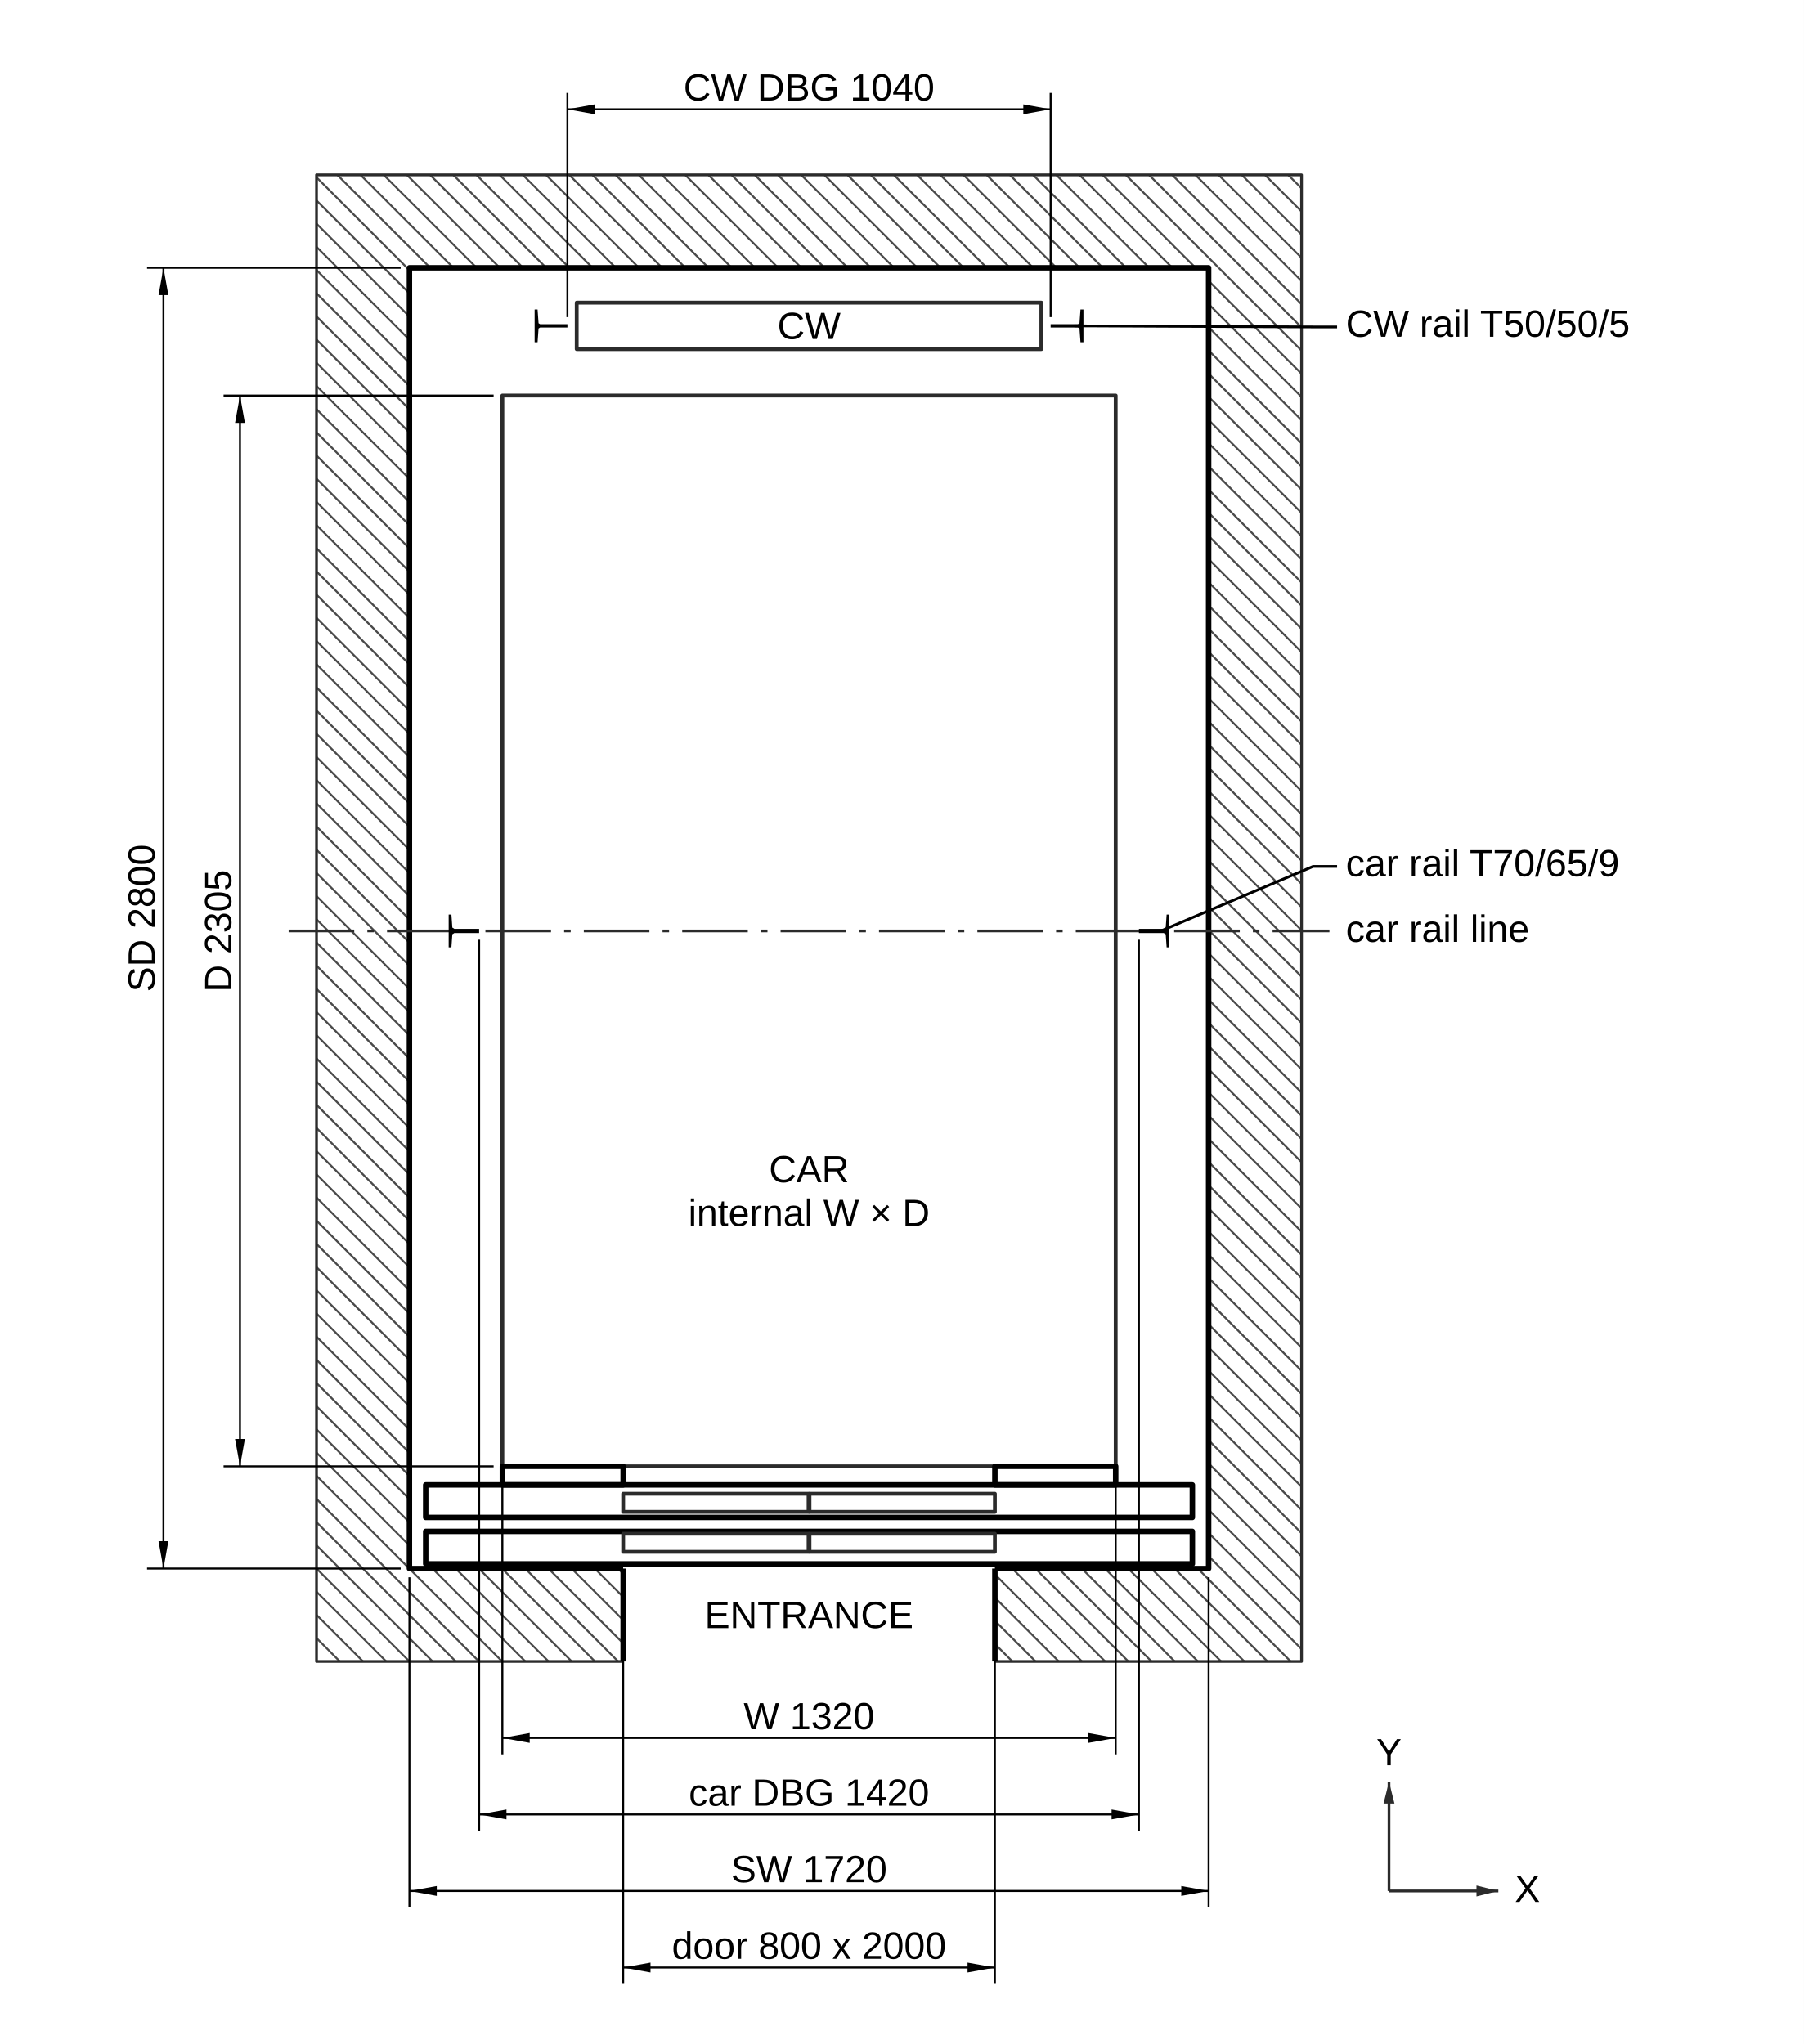
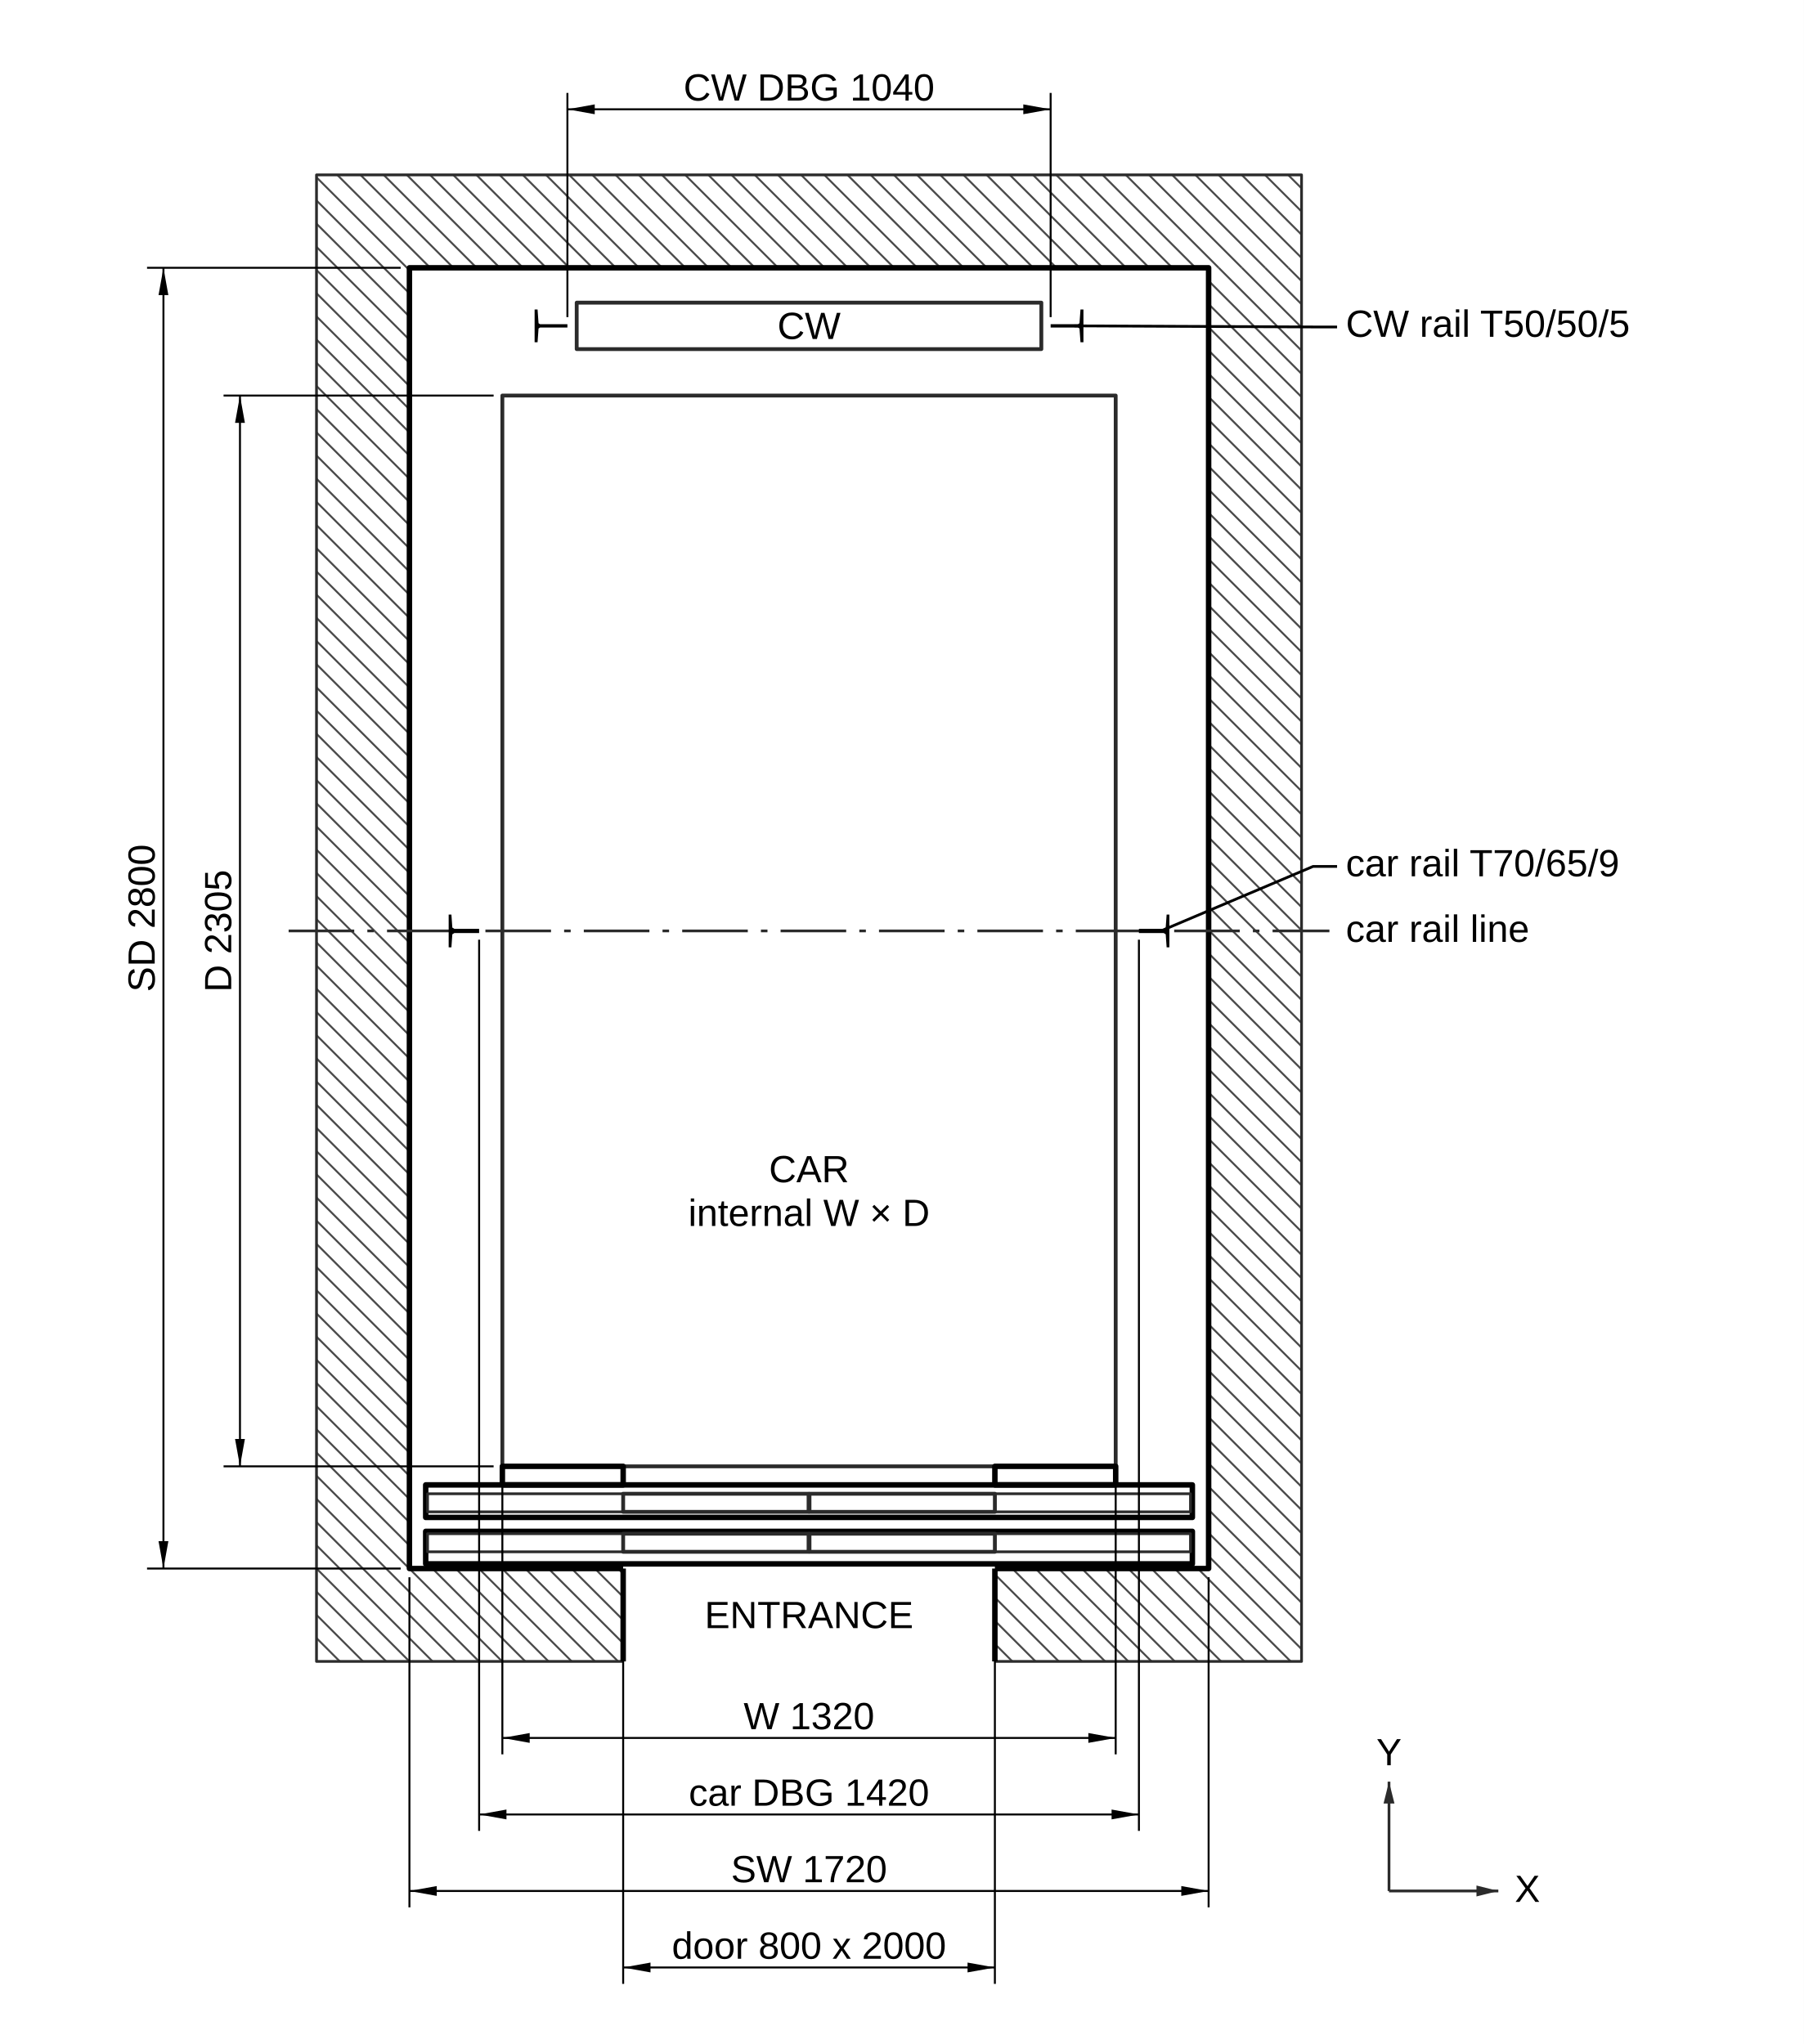
<svg xmlns="http://www.w3.org/2000/svg" version="1.1" width="165mm" height="187mm" viewBox="0 0 1650 1870" data-figure="F1" data-view="0.043,-200,3000,28.95,16">
  <rect x="0" y="0" width="1650" height="1870" fill="#FFFFFF" />
  <polyline points="1178.23,160 1190.5,172.27" fill="none" stroke="#4A4A4A" stroke-width="1.8" stroke-linejoin="round" stroke-linecap="butt" />
  <polyline points="1157.02,160 1190.5,193.48" fill="none" stroke="#4A4A4A" stroke-width="1.8" stroke-linejoin="round" stroke-linecap="butt" />
  <polyline points="1135.81,160 1190.5,214.69" fill="none" stroke="#4A4A4A" stroke-width="1.8" stroke-linejoin="round" stroke-linecap="butt" />
  <polyline points="1114.59,160 1190.5,235.91" fill="none" stroke="#4A4A4A" stroke-width="1.8" stroke-linejoin="round" stroke-linecap="butt" />
  <polyline points="1093.38,160 1178.38,245" fill="none" stroke="#4A4A4A" stroke-width="1.8" stroke-linejoin="round" stroke-linecap="butt" />
  <polyline points="1072.17,160 1157.17,245" fill="none" stroke="#4A4A4A" stroke-width="1.8" stroke-linejoin="round" stroke-linecap="butt" />
  <polyline points="1050.95,160 1135.95,245" fill="none" stroke="#4A4A4A" stroke-width="1.8" stroke-linejoin="round" stroke-linecap="butt" />
  <polyline points="1029.74,160 1114.74,245" fill="none" stroke="#4A4A4A" stroke-width="1.8" stroke-linejoin="round" stroke-linecap="butt" />
  <polyline points="1008.53,160 1093.53,245" fill="none" stroke="#4A4A4A" stroke-width="1.8" stroke-linejoin="round" stroke-linecap="butt" />
  <polyline points="987.31,160 1072.31,245" fill="none" stroke="#4A4A4A" stroke-width="1.8" stroke-linejoin="round" stroke-linecap="butt" />
  <polyline points="966.1,160 1051.1,245" fill="none" stroke="#4A4A4A" stroke-width="1.8" stroke-linejoin="round" stroke-linecap="butt" />
  <polyline points="944.89,160 1029.89,245" fill="none" stroke="#4A4A4A" stroke-width="1.8" stroke-linejoin="round" stroke-linecap="butt" />
  <polyline points="923.68,160 1008.68,245" fill="none" stroke="#4A4A4A" stroke-width="1.8" stroke-linejoin="round" stroke-linecap="butt" />
  <polyline points="902.46,160 987.46,245" fill="none" stroke="#4A4A4A" stroke-width="1.8" stroke-linejoin="round" stroke-linecap="butt" />
  <polyline points="881.25,160 966.25,245" fill="none" stroke="#4A4A4A" stroke-width="1.8" stroke-linejoin="round" stroke-linecap="butt" />
  <polyline points="860.04,160 945.04,245" fill="none" stroke="#4A4A4A" stroke-width="1.8" stroke-linejoin="round" stroke-linecap="butt" />
  <polyline points="838.82,160 923.82,245" fill="none" stroke="#4A4A4A" stroke-width="1.8" stroke-linejoin="round" stroke-linecap="butt" />
  <polyline points="817.61,160 902.61,245" fill="none" stroke="#4A4A4A" stroke-width="1.8" stroke-linejoin="round" stroke-linecap="butt" />
  <polyline points="796.4,160 881.4,245" fill="none" stroke="#4A4A4A" stroke-width="1.8" stroke-linejoin="round" stroke-linecap="butt" />
  <polyline points="775.18,160 860.18,245" fill="none" stroke="#4A4A4A" stroke-width="1.8" stroke-linejoin="round" stroke-linecap="butt" />
  <polyline points="753.97,160 838.97,245" fill="none" stroke="#4A4A4A" stroke-width="1.8" stroke-linejoin="round" stroke-linecap="butt" />
  <polyline points="732.76,160 817.76,245" fill="none" stroke="#4A4A4A" stroke-width="1.8" stroke-linejoin="round" stroke-linecap="butt" />
  <polyline points="711.54,160 796.54,245" fill="none" stroke="#4A4A4A" stroke-width="1.8" stroke-linejoin="round" stroke-linecap="butt" />
  <polyline points="690.33,160 775.33,245" fill="none" stroke="#4A4A4A" stroke-width="1.8" stroke-linejoin="round" stroke-linecap="butt" />
  <polyline points="669.12,160 754.12,245" fill="none" stroke="#4A4A4A" stroke-width="1.8" stroke-linejoin="round" stroke-linecap="butt" />
  <polyline points="647.9,160 732.9,245" fill="none" stroke="#4A4A4A" stroke-width="1.8" stroke-linejoin="round" stroke-linecap="butt" />
  <polyline points="626.69,160 711.69,245" fill="none" stroke="#4A4A4A" stroke-width="1.8" stroke-linejoin="round" stroke-linecap="butt" />
  <polyline points="605.48,160 690.48,245" fill="none" stroke="#4A4A4A" stroke-width="1.8" stroke-linejoin="round" stroke-linecap="butt" />
  <polyline points="584.26,160 669.26,245" fill="none" stroke="#4A4A4A" stroke-width="1.8" stroke-linejoin="round" stroke-linecap="butt" />
  <polyline points="563.05,160 648.05,245" fill="none" stroke="#4A4A4A" stroke-width="1.8" stroke-linejoin="round" stroke-linecap="butt" />
  <polyline points="541.84,160 626.84,245" fill="none" stroke="#4A4A4A" stroke-width="1.8" stroke-linejoin="round" stroke-linecap="butt" />
  <polyline points="520.62,160 605.62,245" fill="none" stroke="#4A4A4A" stroke-width="1.8" stroke-linejoin="round" stroke-linecap="butt" />
  <polyline points="499.41,160 584.41,245" fill="none" stroke="#4A4A4A" stroke-width="1.8" stroke-linejoin="round" stroke-linecap="butt" />
  <polyline points="478.2,160 563.2,245" fill="none" stroke="#4A4A4A" stroke-width="1.8" stroke-linejoin="round" stroke-linecap="butt" />
  <polyline points="456.98,160 541.98,245" fill="none" stroke="#4A4A4A" stroke-width="1.8" stroke-linejoin="round" stroke-linecap="butt" />
  <polyline points="435.77,160 520.77,245" fill="none" stroke="#4A4A4A" stroke-width="1.8" stroke-linejoin="round" stroke-linecap="butt" />
  <polyline points="414.56,160 499.56,245" fill="none" stroke="#4A4A4A" stroke-width="1.8" stroke-linejoin="round" stroke-linecap="butt" />
  <polyline points="393.35,160 478.35,245" fill="none" stroke="#4A4A4A" stroke-width="1.8" stroke-linejoin="round" stroke-linecap="butt" />
  <polyline points="372.13,160 457.13,245" fill="none" stroke="#4A4A4A" stroke-width="1.8" stroke-linejoin="round" stroke-linecap="butt" />
  <polyline points="350.92,160 435.92,245" fill="none" stroke="#4A4A4A" stroke-width="1.8" stroke-linejoin="round" stroke-linecap="butt" />
  <polyline points="329.71,160 414.71,245" fill="none" stroke="#4A4A4A" stroke-width="1.8" stroke-linejoin="round" stroke-linecap="butt" />
  <polyline points="308.49,160 393.49,245" fill="none" stroke="#4A4A4A" stroke-width="1.8" stroke-linejoin="round" stroke-linecap="butt" />
  <polyline points="289.5,162.22 372.28,245" fill="none" stroke="#4A4A4A" stroke-width="1.8" stroke-linejoin="round" stroke-linecap="butt" />
  <polyline points="289.5,183.43 351.07,245" fill="none" stroke="#4A4A4A" stroke-width="1.8" stroke-linejoin="round" stroke-linecap="butt" />
  <polyline points="289.5,204.65 329.85,245" fill="none" stroke="#4A4A4A" stroke-width="1.8" stroke-linejoin="round" stroke-linecap="butt" />
  <polyline points="289.5,225.86 308.64,245" fill="none" stroke="#4A4A4A" stroke-width="1.8" stroke-linejoin="round" stroke-linecap="butt" />
  <polyline points="372.28,245 374.5,247.22" fill="none" stroke="#4A4A4A" stroke-width="1.8" stroke-linejoin="round" stroke-linecap="butt" />
  <polyline points="351.07,245 374.5,268.43" fill="none" stroke="#4A4A4A" stroke-width="1.8" stroke-linejoin="round" stroke-linecap="butt" />
  <polyline points="329.85,245 374.5,289.65" fill="none" stroke="#4A4A4A" stroke-width="1.8" stroke-linejoin="round" stroke-linecap="butt" />
  <polyline points="308.64,245 374.5,310.86" fill="none" stroke="#4A4A4A" stroke-width="1.8" stroke-linejoin="round" stroke-linecap="butt" />
  <polyline points="289.5,247.07 374.5,332.07" fill="none" stroke="#4A4A4A" stroke-width="1.8" stroke-linejoin="round" stroke-linecap="butt" />
  <polyline points="289.5,268.29 374.5,353.29" fill="none" stroke="#4A4A4A" stroke-width="1.8" stroke-linejoin="round" stroke-linecap="butt" />
  <polyline points="289.5,289.5 374.5,374.5" fill="none" stroke="#4A4A4A" stroke-width="1.8" stroke-linejoin="round" stroke-linecap="butt" />
  <polyline points="289.5,310.71 374.5,395.71" fill="none" stroke="#4A4A4A" stroke-width="1.8" stroke-linejoin="round" stroke-linecap="butt" />
  <polyline points="289.5,331.93 374.5,416.93" fill="none" stroke="#4A4A4A" stroke-width="1.8" stroke-linejoin="round" stroke-linecap="butt" />
  <polyline points="289.5,353.14 374.5,438.14" fill="none" stroke="#4A4A4A" stroke-width="1.8" stroke-linejoin="round" stroke-linecap="butt" />
  <polyline points="289.5,374.35 374.5,459.35" fill="none" stroke="#4A4A4A" stroke-width="1.8" stroke-linejoin="round" stroke-linecap="butt" />
  <polyline points="289.5,395.57 374.5,480.57" fill="none" stroke="#4A4A4A" stroke-width="1.8" stroke-linejoin="round" stroke-linecap="butt" />
  <polyline points="289.5,416.78 374.5,501.78" fill="none" stroke="#4A4A4A" stroke-width="1.8" stroke-linejoin="round" stroke-linecap="butt" />
  <polyline points="289.5,437.99 374.5,522.99" fill="none" stroke="#4A4A4A" stroke-width="1.8" stroke-linejoin="round" stroke-linecap="butt" />
  <polyline points="289.5,459.21 374.5,544.21" fill="none" stroke="#4A4A4A" stroke-width="1.8" stroke-linejoin="round" stroke-linecap="butt" />
  <polyline points="289.5,480.42 374.5,565.42" fill="none" stroke="#4A4A4A" stroke-width="1.8" stroke-linejoin="round" stroke-linecap="butt" />
  <polyline points="289.5,501.63 374.5,586.63" fill="none" stroke="#4A4A4A" stroke-width="1.8" stroke-linejoin="round" stroke-linecap="butt" />
  <polyline points="289.5,522.85 374.5,607.85" fill="none" stroke="#4A4A4A" stroke-width="1.8" stroke-linejoin="round" stroke-linecap="butt" />
  <polyline points="289.5,544.06 374.5,629.06" fill="none" stroke="#4A4A4A" stroke-width="1.8" stroke-linejoin="round" stroke-linecap="butt" />
  <polyline points="289.5,565.27 374.5,650.27" fill="none" stroke="#4A4A4A" stroke-width="1.8" stroke-linejoin="round" stroke-linecap="butt" />
  <polyline points="289.5,586.48 374.5,671.48" fill="none" stroke="#4A4A4A" stroke-width="1.8" stroke-linejoin="round" stroke-linecap="butt" />
  <polyline points="289.5,607.7 374.5,692.7" fill="none" stroke="#4A4A4A" stroke-width="1.8" stroke-linejoin="round" stroke-linecap="butt" />
  <polyline points="289.5,628.91 374.5,713.91" fill="none" stroke="#4A4A4A" stroke-width="1.8" stroke-linejoin="round" stroke-linecap="butt" />
  <polyline points="289.5,650.12 374.5,735.12" fill="none" stroke="#4A4A4A" stroke-width="1.8" stroke-linejoin="round" stroke-linecap="butt" />
  <polyline points="289.5,671.34 374.5,756.34" fill="none" stroke="#4A4A4A" stroke-width="1.8" stroke-linejoin="round" stroke-linecap="butt" />
  <polyline points="289.5,692.55 374.5,777.55" fill="none" stroke="#4A4A4A" stroke-width="1.8" stroke-linejoin="round" stroke-linecap="butt" />
  <polyline points="289.5,713.76 374.5,798.76" fill="none" stroke="#4A4A4A" stroke-width="1.8" stroke-linejoin="round" stroke-linecap="butt" />
  <polyline points="289.5,734.98 374.5,819.98" fill="none" stroke="#4A4A4A" stroke-width="1.8" stroke-linejoin="round" stroke-linecap="butt" />
  <polyline points="289.5,756.19 374.5,841.19" fill="none" stroke="#4A4A4A" stroke-width="1.8" stroke-linejoin="round" stroke-linecap="butt" />
  <polyline points="289.5,777.4 374.5,862.4" fill="none" stroke="#4A4A4A" stroke-width="1.8" stroke-linejoin="round" stroke-linecap="butt" />
  <polyline points="289.5,798.62 374.5,883.62" fill="none" stroke="#4A4A4A" stroke-width="1.8" stroke-linejoin="round" stroke-linecap="butt" />
  <polyline points="289.5,819.83 374.5,904.83" fill="none" stroke="#4A4A4A" stroke-width="1.8" stroke-linejoin="round" stroke-linecap="butt" />
  <polyline points="289.5,841.04 374.5,926.04" fill="none" stroke="#4A4A4A" stroke-width="1.8" stroke-linejoin="round" stroke-linecap="butt" />
  <polyline points="289.5,862.26 374.5,947.26" fill="none" stroke="#4A4A4A" stroke-width="1.8" stroke-linejoin="round" stroke-linecap="butt" />
  <polyline points="289.5,883.47 374.5,968.47" fill="none" stroke="#4A4A4A" stroke-width="1.8" stroke-linejoin="round" stroke-linecap="butt" />
  <polyline points="289.5,904.68 374.5,989.68" fill="none" stroke="#4A4A4A" stroke-width="1.8" stroke-linejoin="round" stroke-linecap="butt" />
  <polyline points="289.5,925.9 374.5,1010.9" fill="none" stroke="#4A4A4A" stroke-width="1.8" stroke-linejoin="round" stroke-linecap="butt" />
  <polyline points="289.5,947.11 374.5,1032.11" fill="none" stroke="#4A4A4A" stroke-width="1.8" stroke-linejoin="round" stroke-linecap="butt" />
  <polyline points="289.5,968.32 374.5,1053.32" fill="none" stroke="#4A4A4A" stroke-width="1.8" stroke-linejoin="round" stroke-linecap="butt" />
  <polyline points="289.5,989.54 374.5,1074.54" fill="none" stroke="#4A4A4A" stroke-width="1.8" stroke-linejoin="round" stroke-linecap="butt" />
  <polyline points="289.5,1010.75 374.5,1095.75" fill="none" stroke="#4A4A4A" stroke-width="1.8" stroke-linejoin="round" stroke-linecap="butt" />
  <polyline points="289.5,1031.96 374.5,1116.96" fill="none" stroke="#4A4A4A" stroke-width="1.8" stroke-linejoin="round" stroke-linecap="butt" />
  <polyline points="289.5,1053.18 374.5,1138.18" fill="none" stroke="#4A4A4A" stroke-width="1.8" stroke-linejoin="round" stroke-linecap="butt" />
  <polyline points="289.5,1074.39 374.5,1159.39" fill="none" stroke="#4A4A4A" stroke-width="1.8" stroke-linejoin="round" stroke-linecap="butt" />
  <polyline points="289.5,1095.6 374.5,1180.6" fill="none" stroke="#4A4A4A" stroke-width="1.8" stroke-linejoin="round" stroke-linecap="butt" />
  <polyline points="289.5,1116.81 374.5,1201.81" fill="none" stroke="#4A4A4A" stroke-width="1.8" stroke-linejoin="round" stroke-linecap="butt" />
  <polyline points="289.5,1138.03 374.5,1223.03" fill="none" stroke="#4A4A4A" stroke-width="1.8" stroke-linejoin="round" stroke-linecap="butt" />
  <polyline points="289.5,1159.24 374.5,1244.24" fill="none" stroke="#4A4A4A" stroke-width="1.8" stroke-linejoin="round" stroke-linecap="butt" />
  <polyline points="289.5,1180.45 374.5,1265.45" fill="none" stroke="#4A4A4A" stroke-width="1.8" stroke-linejoin="round" stroke-linecap="butt" />
  <polyline points="289.5,1201.67 374.5,1286.67" fill="none" stroke="#4A4A4A" stroke-width="1.8" stroke-linejoin="round" stroke-linecap="butt" />
  <polyline points="289.5,1222.88 374.5,1307.88" fill="none" stroke="#4A4A4A" stroke-width="1.8" stroke-linejoin="round" stroke-linecap="butt" />
  <polyline points="289.5,1244.09 374.5,1329.09" fill="none" stroke="#4A4A4A" stroke-width="1.8" stroke-linejoin="round" stroke-linecap="butt" />
  <polyline points="289.5,1265.31 374.5,1350.31" fill="none" stroke="#4A4A4A" stroke-width="1.8" stroke-linejoin="round" stroke-linecap="butt" />
  <polyline points="289.5,1286.52 374.5,1371.52" fill="none" stroke="#4A4A4A" stroke-width="1.8" stroke-linejoin="round" stroke-linecap="butt" />
  <polyline points="289.5,1307.73 374.5,1392.73" fill="none" stroke="#4A4A4A" stroke-width="1.8" stroke-linejoin="round" stroke-linecap="butt" />
  <polyline points="289.5,1328.95 374.5,1413.95" fill="none" stroke="#4A4A4A" stroke-width="1.8" stroke-linejoin="round" stroke-linecap="butt" />
  <polyline points="289.5,1350.16 374.34,1435" fill="none" stroke="#4A4A4A" stroke-width="1.8" stroke-linejoin="round" stroke-linecap="butt" />
  <polyline points="289.5,1371.37 353.13,1435" fill="none" stroke="#4A4A4A" stroke-width="1.8" stroke-linejoin="round" stroke-linecap="butt" />
  <polyline points="289.5,1392.59 331.91,1435" fill="none" stroke="#4A4A4A" stroke-width="1.8" stroke-linejoin="round" stroke-linecap="butt" />
  <polyline points="289.5,1413.8 310.7,1435" fill="none" stroke="#4A4A4A" stroke-width="1.8" stroke-linejoin="round" stroke-linecap="butt" />
  <polyline points="1178.38,245 1190.5,257.12" fill="none" stroke="#4A4A4A" stroke-width="1.8" stroke-linejoin="round" stroke-linecap="butt" />
  <polyline points="1157.17,245 1190.5,278.33" fill="none" stroke="#4A4A4A" stroke-width="1.8" stroke-linejoin="round" stroke-linecap="butt" />
  <polyline points="1135.95,245 1190.5,299.55" fill="none" stroke="#4A4A4A" stroke-width="1.8" stroke-linejoin="round" stroke-linecap="butt" />
  <polyline points="1114.74,245 1190.5,320.76" fill="none" stroke="#4A4A4A" stroke-width="1.8" stroke-linejoin="round" stroke-linecap="butt" />
  <polyline points="1105.5,256.97 1190.5,341.97" fill="none" stroke="#4A4A4A" stroke-width="1.8" stroke-linejoin="round" stroke-linecap="butt" />
  <polyline points="1105.5,278.19 1190.5,363.19" fill="none" stroke="#4A4A4A" stroke-width="1.8" stroke-linejoin="round" stroke-linecap="butt" />
  <polyline points="1105.5,299.4 1190.5,384.4" fill="none" stroke="#4A4A4A" stroke-width="1.8" stroke-linejoin="round" stroke-linecap="butt" />
  <polyline points="1105.5,320.61 1190.5,405.61" fill="none" stroke="#4A4A4A" stroke-width="1.8" stroke-linejoin="round" stroke-linecap="butt" />
  <polyline points="1105.5,341.82 1190.5,426.82" fill="none" stroke="#4A4A4A" stroke-width="1.8" stroke-linejoin="round" stroke-linecap="butt" />
  <polyline points="1105.5,363.04 1190.5,448.04" fill="none" stroke="#4A4A4A" stroke-width="1.8" stroke-linejoin="round" stroke-linecap="butt" />
  <polyline points="1105.5,384.25 1190.5,469.25" fill="none" stroke="#4A4A4A" stroke-width="1.8" stroke-linejoin="round" stroke-linecap="butt" />
  <polyline points="1105.5,405.46 1190.5,490.46" fill="none" stroke="#4A4A4A" stroke-width="1.8" stroke-linejoin="round" stroke-linecap="butt" />
  <polyline points="1105.5,426.68 1190.5,511.68" fill="none" stroke="#4A4A4A" stroke-width="1.8" stroke-linejoin="round" stroke-linecap="butt" />
  <polyline points="1105.5,447.89 1190.5,532.89" fill="none" stroke="#4A4A4A" stroke-width="1.8" stroke-linejoin="round" stroke-linecap="butt" />
  <polyline points="1105.5,469.1 1190.5,554.1" fill="none" stroke="#4A4A4A" stroke-width="1.8" stroke-linejoin="round" stroke-linecap="butt" />
  <polyline points="1105.5,490.32 1190.5,575.32" fill="none" stroke="#4A4A4A" stroke-width="1.8" stroke-linejoin="round" stroke-linecap="butt" />
  <polyline points="1105.5,511.53 1190.5,596.53" fill="none" stroke="#4A4A4A" stroke-width="1.8" stroke-linejoin="round" stroke-linecap="butt" />
  <polyline points="1105.5,532.74 1190.5,617.74" fill="none" stroke="#4A4A4A" stroke-width="1.8" stroke-linejoin="round" stroke-linecap="butt" />
  <polyline points="1105.5,553.96 1190.5,638.96" fill="none" stroke="#4A4A4A" stroke-width="1.8" stroke-linejoin="round" stroke-linecap="butt" />
  <polyline points="1105.5,575.17 1190.5,660.17" fill="none" stroke="#4A4A4A" stroke-width="1.8" stroke-linejoin="round" stroke-linecap="butt" />
  <polyline points="1105.5,596.38 1190.5,681.38" fill="none" stroke="#4A4A4A" stroke-width="1.8" stroke-linejoin="round" stroke-linecap="butt" />
  <polyline points="1105.5,617.6 1190.5,702.6" fill="none" stroke="#4A4A4A" stroke-width="1.8" stroke-linejoin="round" stroke-linecap="butt" />
  <polyline points="1105.5,638.81 1190.5,723.81" fill="none" stroke="#4A4A4A" stroke-width="1.8" stroke-linejoin="round" stroke-linecap="butt" />
  <polyline points="1105.5,660.02 1190.5,745.02" fill="none" stroke="#4A4A4A" stroke-width="1.8" stroke-linejoin="round" stroke-linecap="butt" />
  <polyline points="1105.5,681.24 1190.5,766.24" fill="none" stroke="#4A4A4A" stroke-width="1.8" stroke-linejoin="round" stroke-linecap="butt" />
  <polyline points="1105.5,702.45 1190.5,787.45" fill="none" stroke="#4A4A4A" stroke-width="1.8" stroke-linejoin="round" stroke-linecap="butt" />
  <polyline points="1105.5,723.66 1190.5,808.66" fill="none" stroke="#4A4A4A" stroke-width="1.8" stroke-linejoin="round" stroke-linecap="butt" />
  <polyline points="1105.5,744.88 1190.5,829.88" fill="none" stroke="#4A4A4A" stroke-width="1.8" stroke-linejoin="round" stroke-linecap="butt" />
  <polyline points="1105.5,766.09 1190.5,851.09" fill="none" stroke="#4A4A4A" stroke-width="1.8" stroke-linejoin="round" stroke-linecap="butt" />
  <polyline points="1105.5,787.3 1190.5,872.3" fill="none" stroke="#4A4A4A" stroke-width="1.8" stroke-linejoin="round" stroke-linecap="butt" />
  <polyline points="1105.5,808.52 1190.5,893.52" fill="none" stroke="#4A4A4A" stroke-width="1.8" stroke-linejoin="round" stroke-linecap="butt" />
  <polyline points="1105.5,829.73 1190.5,914.73" fill="none" stroke="#4A4A4A" stroke-width="1.8" stroke-linejoin="round" stroke-linecap="butt" />
  <polyline points="1105.5,850.94 1190.5,935.94" fill="none" stroke="#4A4A4A" stroke-width="1.8" stroke-linejoin="round" stroke-linecap="butt" />
  <polyline points="1105.5,872.15 1190.5,957.15" fill="none" stroke="#4A4A4A" stroke-width="1.8" stroke-linejoin="round" stroke-linecap="butt" />
  <polyline points="1105.5,893.37 1190.5,978.37" fill="none" stroke="#4A4A4A" stroke-width="1.8" stroke-linejoin="round" stroke-linecap="butt" />
  <polyline points="1105.5,914.58 1190.5,999.58" fill="none" stroke="#4A4A4A" stroke-width="1.8" stroke-linejoin="round" stroke-linecap="butt" />
  <polyline points="1105.5,935.79 1190.5,1020.79" fill="none" stroke="#4A4A4A" stroke-width="1.8" stroke-linejoin="round" stroke-linecap="butt" />
  <polyline points="1105.5,957.01 1190.5,1042.01" fill="none" stroke="#4A4A4A" stroke-width="1.8" stroke-linejoin="round" stroke-linecap="butt" />
  <polyline points="1105.5,978.22 1190.5,1063.22" fill="none" stroke="#4A4A4A" stroke-width="1.8" stroke-linejoin="round" stroke-linecap="butt" />
  <polyline points="1105.5,999.43 1190.5,1084.43" fill="none" stroke="#4A4A4A" stroke-width="1.8" stroke-linejoin="round" stroke-linecap="butt" />
  <polyline points="1105.5,1020.65 1190.5,1105.65" fill="none" stroke="#4A4A4A" stroke-width="1.8" stroke-linejoin="round" stroke-linecap="butt" />
  <polyline points="1105.5,1041.86 1190.5,1126.86" fill="none" stroke="#4A4A4A" stroke-width="1.8" stroke-linejoin="round" stroke-linecap="butt" />
  <polyline points="1105.5,1063.07 1190.5,1148.07" fill="none" stroke="#4A4A4A" stroke-width="1.8" stroke-linejoin="round" stroke-linecap="butt" />
  <polyline points="1105.5,1084.29 1190.5,1169.29" fill="none" stroke="#4A4A4A" stroke-width="1.8" stroke-linejoin="round" stroke-linecap="butt" />
  <polyline points="1105.5,1105.5 1190.5,1190.5" fill="none" stroke="#4A4A4A" stroke-width="1.8" stroke-linejoin="round" stroke-linecap="butt" />
  <polyline points="1105.5,1126.71 1190.5,1211.71" fill="none" stroke="#4A4A4A" stroke-width="1.8" stroke-linejoin="round" stroke-linecap="butt" />
  <polyline points="1105.5,1147.93 1190.5,1232.93" fill="none" stroke="#4A4A4A" stroke-width="1.8" stroke-linejoin="round" stroke-linecap="butt" />
  <polyline points="1105.5,1169.14 1190.5,1254.14" fill="none" stroke="#4A4A4A" stroke-width="1.8" stroke-linejoin="round" stroke-linecap="butt" />
  <polyline points="1105.5,1190.35 1190.5,1275.35" fill="none" stroke="#4A4A4A" stroke-width="1.8" stroke-linejoin="round" stroke-linecap="butt" />
  <polyline points="1105.5,1211.57 1190.5,1296.57" fill="none" stroke="#4A4A4A" stroke-width="1.8" stroke-linejoin="round" stroke-linecap="butt" />
  <polyline points="1105.5,1232.78 1190.5,1317.78" fill="none" stroke="#4A4A4A" stroke-width="1.8" stroke-linejoin="round" stroke-linecap="butt" />
  <polyline points="1105.5,1253.99 1190.5,1338.99" fill="none" stroke="#4A4A4A" stroke-width="1.8" stroke-linejoin="round" stroke-linecap="butt" />
  <polyline points="1105.5,1275.21 1190.5,1360.21" fill="none" stroke="#4A4A4A" stroke-width="1.8" stroke-linejoin="round" stroke-linecap="butt" />
  <polyline points="1105.5,1296.42 1190.5,1381.42" fill="none" stroke="#4A4A4A" stroke-width="1.8" stroke-linejoin="round" stroke-linecap="butt" />
  <polyline points="1105.5,1317.63 1190.5,1402.63" fill="none" stroke="#4A4A4A" stroke-width="1.8" stroke-linejoin="round" stroke-linecap="butt" />
  <polyline points="1105.5,1338.85 1190.5,1423.85" fill="none" stroke="#4A4A4A" stroke-width="1.8" stroke-linejoin="round" stroke-linecap="butt" />
  <polyline points="1105.5,1360.06 1180.44,1435" fill="none" stroke="#4A4A4A" stroke-width="1.8" stroke-linejoin="round" stroke-linecap="butt" />
  <polyline points="1105.5,1381.27 1159.23,1435" fill="none" stroke="#4A4A4A" stroke-width="1.8" stroke-linejoin="round" stroke-linecap="butt" />
  <polyline points="1105.5,1402.48 1138.02,1435" fill="none" stroke="#4A4A4A" stroke-width="1.8" stroke-linejoin="round" stroke-linecap="butt" />
  <polyline points="1105.5,1423.7 1116.8,1435" fill="none" stroke="#4A4A4A" stroke-width="1.8" stroke-linejoin="round" stroke-linecap="butt" />
  <polyline points="565.26,1435 570,1439.74" fill="none" stroke="#4A4A4A" stroke-width="1.8" stroke-linejoin="round" stroke-linecap="butt" />
  <polyline points="544.05,1435 570,1460.95" fill="none" stroke="#4A4A4A" stroke-width="1.8" stroke-linejoin="round" stroke-linecap="butt" />
  <polyline points="522.83,1435 570,1482.17" fill="none" stroke="#4A4A4A" stroke-width="1.8" stroke-linejoin="round" stroke-linecap="butt" />
  <polyline points="501.62,1435 570,1503.38" fill="none" stroke="#4A4A4A" stroke-width="1.8" stroke-linejoin="round" stroke-linecap="butt" />
  <polyline points="480.41,1435 565.41,1520" fill="none" stroke="#4A4A4A" stroke-width="1.8" stroke-linejoin="round" stroke-linecap="butt" />
  <polyline points="459.19,1435 544.19,1520" fill="none" stroke="#4A4A4A" stroke-width="1.8" stroke-linejoin="round" stroke-linecap="butt" />
  <polyline points="437.98,1435 522.98,1520" fill="none" stroke="#4A4A4A" stroke-width="1.8" stroke-linejoin="round" stroke-linecap="butt" />
  <polyline points="416.77,1435 501.77,1520" fill="none" stroke="#4A4A4A" stroke-width="1.8" stroke-linejoin="round" stroke-linecap="butt" />
  <polyline points="395.55,1435 480.55,1520" fill="none" stroke="#4A4A4A" stroke-width="1.8" stroke-linejoin="round" stroke-linecap="butt" />
  <polyline points="374.34,1435 459.34,1520" fill="none" stroke="#4A4A4A" stroke-width="1.8" stroke-linejoin="round" stroke-linecap="butt" />
  <polyline points="353.13,1435 438.13,1520" fill="none" stroke="#4A4A4A" stroke-width="1.8" stroke-linejoin="round" stroke-linecap="butt" />
  <polyline points="331.91,1435 416.91,1520" fill="none" stroke="#4A4A4A" stroke-width="1.8" stroke-linejoin="round" stroke-linecap="butt" />
  <polyline points="310.7,1435 395.7,1520" fill="none" stroke="#4A4A4A" stroke-width="1.8" stroke-linejoin="round" stroke-linecap="butt" />
  <polyline points="289.5,1435.01 374.49,1520" fill="none" stroke="#4A4A4A" stroke-width="1.8" stroke-linejoin="round" stroke-linecap="butt" />
  <polyline points="289.5,1456.23 353.27,1520" fill="none" stroke="#4A4A4A" stroke-width="1.8" stroke-linejoin="round" stroke-linecap="butt" />
  <polyline points="289.5,1477.44 332.06,1520" fill="none" stroke="#4A4A4A" stroke-width="1.8" stroke-linejoin="round" stroke-linecap="butt" />
  <polyline points="289.5,1498.65 310.85,1520" fill="none" stroke="#4A4A4A" stroke-width="1.8" stroke-linejoin="round" stroke-linecap="butt" />
  <polyline points="289.5,1519.87 289.63,1520" fill="none" stroke="#4A4A4A" stroke-width="1.8" stroke-linejoin="round" stroke-linecap="butt" />
  <polyline points="1180.44,1435 1190.5,1445.06" fill="none" stroke="#4A4A4A" stroke-width="1.8" stroke-linejoin="round" stroke-linecap="butt" />
  <polyline points="1159.23,1435 1190.5,1466.27" fill="none" stroke="#4A4A4A" stroke-width="1.8" stroke-linejoin="round" stroke-linecap="butt" />
  <polyline points="1138.02,1435 1190.5,1487.48" fill="none" stroke="#4A4A4A" stroke-width="1.8" stroke-linejoin="round" stroke-linecap="butt" />
  <polyline points="1116.8,1435 1190.5,1508.7" fill="none" stroke="#4A4A4A" stroke-width="1.8" stroke-linejoin="round" stroke-linecap="butt" />
  <polyline points="1095.59,1435 1180.59,1520" fill="none" stroke="#4A4A4A" stroke-width="1.8" stroke-linejoin="round" stroke-linecap="butt" />
  <polyline points="1074.38,1435 1159.38,1520" fill="none" stroke="#4A4A4A" stroke-width="1.8" stroke-linejoin="round" stroke-linecap="butt" />
  <polyline points="1053.16,1435 1138.16,1520" fill="none" stroke="#4A4A4A" stroke-width="1.8" stroke-linejoin="round" stroke-linecap="butt" />
  <polyline points="1031.95,1435 1116.95,1520" fill="none" stroke="#4A4A4A" stroke-width="1.8" stroke-linejoin="round" stroke-linecap="butt" />
  <polyline points="1010.74,1435 1095.74,1520" fill="none" stroke="#4A4A4A" stroke-width="1.8" stroke-linejoin="round" stroke-linecap="butt" />
  <polyline points="989.52,1435 1074.52,1520" fill="none" stroke="#4A4A4A" stroke-width="1.8" stroke-linejoin="round" stroke-linecap="butt" />
  <polyline points="968.31,1435 1053.31,1520" fill="none" stroke="#4A4A4A" stroke-width="1.8" stroke-linejoin="round" stroke-linecap="butt" />
  <polyline points="947.1,1435 1032.1,1520" fill="none" stroke="#4A4A4A" stroke-width="1.8" stroke-linejoin="round" stroke-linecap="butt" />
  <polyline points="925.88,1435 1010.88,1520" fill="none" stroke="#4A4A4A" stroke-width="1.8" stroke-linejoin="round" stroke-linecap="butt" />
  <polyline points="910,1440.33 989.67,1520" fill="none" stroke="#4A4A4A" stroke-width="1.8" stroke-linejoin="round" stroke-linecap="butt" />
  <polyline points="910,1461.54 968.46,1520" fill="none" stroke="#4A4A4A" stroke-width="1.8" stroke-linejoin="round" stroke-linecap="butt" />
  <polyline points="910,1482.76 947.24,1520" fill="none" stroke="#4A4A4A" stroke-width="1.8" stroke-linejoin="round" stroke-linecap="butt" />
  <polyline points="910,1503.97 926.03,1520" fill="none" stroke="#4A4A4A" stroke-width="1.8" stroke-linejoin="round" stroke-linecap="butt" />
  <polyline points="570,1520 289.5,1520 289.5,160 1190.5,160 1190.5,1520 910,1520" fill="none" stroke="#2B2B2B" stroke-width="2.5" stroke-linejoin="round" stroke-linecap="butt" />
  <polyline data-tag="shaft" data-value="1720,2800" points="570,1435 374.5,1435 374.5,245 1105.5,245 1105.5,1435 910,1435" fill="none" stroke="#000000" stroke-width="5" stroke-linejoin="round" stroke-linecap="butt" />
  <polyline data-tag="door-jamb-left" data-value="460" points="570,1520 570,1435" fill="none" stroke="#000000" stroke-width="5" stroke-linejoin="round" stroke-linecap="butt" />
  <polyline data-tag="door-jamb-right" data-value="1260" points="910,1520 910,1435" fill="none" stroke="#000000" stroke-width="5" stroke-linejoin="round" stroke-linecap="butt" />
  <text data-tag="entrance" data-value="800" x="740" y="1489.5" font-family="ISOCPEUR, 'Arial Narrow', Arial, sans-serif" font-size="34.72" text-anchor="middle" fill="#000000">ENTRANCE</text>
  <polygon data-tag="car" data-value="1320,2305" points="459.5,1341.5 1020.5,1341.5 1020.5,361.88 459.5,361.88" fill="none" stroke="#2B2B2B" stroke-width="3.5" stroke-linejoin="round" stroke-linecap="butt" />
  <polygon data-tag="counterweight" points="527.5,319.38 952.5,319.38 952.5,276.88 527.5,276.88" fill="none" stroke="#2B2B2B" stroke-width="3.5" stroke-linejoin="round" stroke-linecap="butt" />
  <polyline data-tag="car-rail-line" data-value="1372.5" points="264,851.69 1216,851.69" fill="none" stroke="#2B2B2B" stroke-width="2.5" stroke-linejoin="round" stroke-linecap="butt" stroke-dasharray="60 12 6 12" />
  <polygon data-tag="car-rail-left" data-value="150" points="410.39,866.69 410.39,836.69 412.9,836.69 413.74,848.6 415.59,849.76 438.25,849.76 438.25,853.62 415.59,853.62 413.74,854.77 412.9,866.69" fill="#000000" stroke="none" />
  <polygon data-tag="car-rail-right" data-value="1570" points="1069.61,866.69 1069.61,836.69 1067.1,836.69 1066.26,848.6 1064.41,849.76 1041.75,849.76 1041.75,853.62 1064.41,853.62 1066.26,854.77 1067.1,866.69" fill="#000000" stroke="none" />
  <polygon data-tag="cw-rail-left" data-value="340" points="489,313.13 489,283.13 491.7,283.13 492.6,295.73 494.04,296.63 519,296.63 519,299.63 494.04,299.63 492.6,300.53 491.7,313.13" fill="#000000" stroke="none" />
  <polygon data-tag="cw-rail-right" data-value="1380" points="991,313.13 991,283.13 988.3,283.13 987.4,295.73 985.96,296.63 961,296.63 961,299.63 985.96,299.63 987.4,300.53 988.3,313.13" fill="#000000" stroke="none" />
  <polygon data-tag="door-car-return-left" points="459.5,1358.5 570,1358.5 570,1341.5 459.5,1341.5" fill="none" stroke="#000000" stroke-width="5" stroke-linejoin="round" stroke-linecap="butt" />
  <polygon data-tag="door-car-return-right" points="910,1358.5 1020.5,1358.5 1020.5,1341.5 910,1341.5" fill="none" stroke="#000000" stroke-width="5" stroke-linejoin="round" stroke-linecap="butt" />
-   <polygon data-tag="door-frame-landing-box" points="389.38,1430.75 1090.63,1430.75 1090.63,1401 389.38,1401" fill="none" stroke="#000000" stroke-width="5" stroke-linejoin="round" stroke-linecap="butt" />
-   <polygon data-tag="door-frame-car-box" points="389.38,1388.25 1090.63,1388.25 1090.63,1358.5 389.38,1358.5" fill="none" stroke="#000000" stroke-width="5" stroke-linejoin="round" stroke-linecap="butt" />
+   <polygon data-tag="door-frame-landing" points="389.38,1430.75 1090.63,1430.75 1090.63,1401 389.38,1401" fill="none" stroke="#000000" stroke-width="5" stroke-linejoin="round" stroke-linecap="butt" />
+   <polygon data-tag="door-frame-car" points="389.38,1388.25 1090.63,1388.25 1090.63,1358.5 389.38,1358.5" fill="none" stroke="#000000" stroke-width="5" stroke-linejoin="round" stroke-linecap="butt" />
  <polygon data-tag="door-landing-panel-1" points="570,1419.7 739.58,1419.7 739.58,1403.13 570,1403.13" fill="none" stroke="#2B2B2B" stroke-width="3.5" stroke-linejoin="round" stroke-linecap="butt" />
  <polygon data-tag="door-landing-panel-2" points="740.43,1419.7 910,1419.7 910,1403.13 740.43,1403.13" fill="none" stroke="#2B2B2B" stroke-width="3.5" stroke-linejoin="round" stroke-linecap="butt" />
  <polygon data-tag="door-car-panel-1" points="570,1383.15 739.58,1383.15 739.58,1366.58 570,1366.58" fill="none" stroke="#2B2B2B" stroke-width="3.5" stroke-linejoin="round" stroke-linecap="butt" />
  <polygon data-tag="door-car-panel-2" points="740.43,1383.15 910,1383.15 910,1366.58 740.43,1366.58" fill="none" stroke="#2B2B2B" stroke-width="3.5" stroke-linejoin="round" stroke-linecap="butt" />
+   <polygon data-tag="door-landing-band-1" points="391.08,1419.7 570,1419.7 570,1403.13 391.08,1403.13" fill="none" stroke="#2B2B2B" stroke-width="2.5" stroke-linejoin="round" stroke-linecap="butt" />
+   <polygon data-tag="door-landing-band-2" points="910,1419.7 1088.93,1419.7 1088.93,1403.13 910,1403.13" fill="none" stroke="#2B2B2B" stroke-width="2.5" stroke-linejoin="round" stroke-linecap="butt" />
+   <polygon data-tag="door-car-band-1" points="391.08,1383.15 570,1383.15 570,1366.58 391.08,1366.58" fill="none" stroke="#2B2B2B" stroke-width="2.5" stroke-linejoin="round" stroke-linecap="butt" />
+   <polygon data-tag="door-car-band-2" points="910,1383.15 1088.93,1383.15 1088.93,1366.58 910,1366.58" fill="none" stroke="#2B2B2B" stroke-width="2.5" stroke-linejoin="round" stroke-linecap="butt" />
  <text x="740" y="1081.59" font-family="ISOCPEUR, 'Arial Narrow', Arial, sans-serif" font-size="34.72" text-anchor="middle" fill="#000000">CAR</text>
  <text x="740" y="1121.59" font-family="ISOCPEUR, 'Arial Narrow', Arial, sans-serif" font-size="34.72" text-anchor="middle" fill="#000000">internal W × D</text>
  <text x="740" y="310.13" font-family="ISOCPEUR, 'Arial Narrow', Arial, sans-serif" font-size="34.72" text-anchor="middle" fill="#000000">CW</text>
  <text x="1231" y="861.69" font-family="ISOCPEUR, 'Arial Narrow', Arial, sans-serif" font-size="34.72" text-anchor="start" fill="#000000">car rail line</text>
  <polyline data-tag="car-rail-label-leader" points="1061.83,851.69 1201,792.69 1223,792.69" fill="none" stroke="#000000" stroke-width="2.5" stroke-linejoin="round" stroke-linecap="butt" />
  <text data-tag="car-rail-label" x="1231" y="801.69" font-family="ISOCPEUR, 'Arial Narrow', Arial, sans-serif" font-size="34.72" text-anchor="start" fill="#000000">car rail T70/65/9</text>
  <polyline data-tag="cw-rail-label-leader" points="982.73,298.13 1201,299.13 1223,299.13" fill="none" stroke="#000000" stroke-width="2.5" stroke-linejoin="round" stroke-linecap="butt" />
  <text data-tag="cw-rail-label" x="1231" y="308.13" font-family="ISOCPEUR, 'Arial Narrow', Arial, sans-serif" font-size="34.72" text-anchor="start" fill="#000000">CW rail T50/50/5</text>
  <polyline data-tag="dim-W-ext" points="459.5,1349.5 459.5,1605" fill="none" stroke="#000000" stroke-width="1.8" stroke-linejoin="round" stroke-linecap="butt" />
  <polyline data-tag="dim-W-ext" points="1020.5,1349.5 1020.5,1605" fill="none" stroke="#000000" stroke-width="1.8" stroke-linejoin="round" stroke-linecap="butt" />
  <polyline data-tag="dim-W" data-value="1320" points="459.5,1590 1020.5,1590" fill="none" stroke="#000000" stroke-width="1.8" stroke-linejoin="round" stroke-linecap="butt" />
  <polygon points="459.5,1590 484.5,1585.5 484.5,1594.5" fill="#000000" stroke="none" />
  <polygon points="1020.5,1590 995.5,1594.5 995.5,1585.5" fill="#000000" stroke="none" />
  <text data-tag="dim-W-text" data-value="1320" x="740" y="1582" font-family="ISOCPEUR, 'Arial Narrow', Arial, sans-serif" font-size="34.72" text-anchor="middle" fill="#000000">W 1320</text>
  <polyline data-tag="dim-DBG-ext" points="438.25,859.69 438.25,1675" fill="none" stroke="#000000" stroke-width="1.8" stroke-linejoin="round" stroke-linecap="butt" />
  <polyline data-tag="dim-DBG-ext" points="1041.75,859.69 1041.75,1675" fill="none" stroke="#000000" stroke-width="1.8" stroke-linejoin="round" stroke-linecap="butt" />
  <polyline data-tag="dim-DBG" data-value="1420" points="438.25,1660 1041.75,1660" fill="none" stroke="#000000" stroke-width="1.8" stroke-linejoin="round" stroke-linecap="butt" />
  <polygon points="438.25,1660 463.25,1655.5 463.25,1664.5" fill="#000000" stroke="none" />
  <polygon points="1041.75,1660 1016.75,1664.5 1016.75,1655.5" fill="#000000" stroke="none" />
  <text data-tag="dim-DBG-text" data-value="1420" x="740" y="1652" font-family="ISOCPEUR, 'Arial Narrow', Arial, sans-serif" font-size="34.72" text-anchor="middle" fill="#000000">car DBG 1420</text>
  <polyline data-tag="dim-SW-ext" points="374.5,1443 374.5,1745" fill="none" stroke="#000000" stroke-width="1.8" stroke-linejoin="round" stroke-linecap="butt" />
  <polyline data-tag="dim-SW-ext" points="1105.5,1443 1105.5,1745" fill="none" stroke="#000000" stroke-width="1.8" stroke-linejoin="round" stroke-linecap="butt" />
  <polyline data-tag="dim-SW" data-value="1720" points="374.5,1730 1105.5,1730" fill="none" stroke="#000000" stroke-width="1.8" stroke-linejoin="round" stroke-linecap="butt" />
  <polygon points="374.5,1730 399.5,1725.5 399.5,1734.5" fill="#000000" stroke="none" />
  <polygon points="1105.5,1730 1080.5,1734.5 1080.5,1725.5" fill="#000000" stroke="none" />
  <text data-tag="dim-SW-text" data-value="1720" x="740" y="1722" font-family="ISOCPEUR, 'Arial Narrow', Arial, sans-serif" font-size="34.72" text-anchor="middle" fill="#000000">SW 1720</text>
  <polyline data-tag="dim-CWDBG-ext" points="519,290.13 519,85" fill="none" stroke="#000000" stroke-width="1.8" stroke-linejoin="round" stroke-linecap="butt" />
  <polyline data-tag="dim-CWDBG-ext" points="961,290.13 961,85" fill="none" stroke="#000000" stroke-width="1.8" stroke-linejoin="round" stroke-linecap="butt" />
  <polyline data-tag="dim-CWDBG" data-value="1040" points="519,100 961,100" fill="none" stroke="#000000" stroke-width="1.8" stroke-linejoin="round" stroke-linecap="butt" />
  <polygon points="519,100 544,95.5 544,104.5" fill="#000000" stroke="none" />
  <polygon points="961,100 936,104.5 936,95.5" fill="#000000" stroke="none" />
  <text data-tag="dim-CWDBG-text" data-value="1040" x="740" y="92" font-family="ISOCPEUR, 'Arial Narrow', Arial, sans-serif" font-size="34.72" text-anchor="middle" fill="#000000">CW DBG 1040</text>
  <polyline data-tag="dim-D-ext" points="451.5,1341.5 204.5,1341.5" fill="none" stroke="#000000" stroke-width="1.8" stroke-linejoin="round" stroke-linecap="butt" />
  <polyline data-tag="dim-D-ext" points="451.5,361.88 204.5,361.88" fill="none" stroke="#000000" stroke-width="1.8" stroke-linejoin="round" stroke-linecap="butt" />
  <polyline data-tag="dim-D" data-value="2305" points="219.5,1341.5 219.5,361.88" fill="none" stroke="#000000" stroke-width="1.8" stroke-linejoin="round" stroke-linecap="butt" />
  <polygon points="219.5,1341.5 215,1316.5 224,1316.5" fill="#000000" stroke="none" />
  <polygon points="219.5,361.88 224,386.88 215,386.88" fill="#000000" stroke="none" />
  <text data-tag="dim-D-text" data-value="2305" x="211.5" y="851.69" font-family="ISOCPEUR, 'Arial Narrow', Arial, sans-serif" font-size="34.72" text-anchor="middle" fill="#000000" transform="rotate(-90 211.5 851.69)">D 2305</text>
  <polyline data-tag="dim-SD-ext" points="366.5,1435 134.5,1435" fill="none" stroke="#000000" stroke-width="1.8" stroke-linejoin="round" stroke-linecap="butt" />
  <polyline data-tag="dim-SD-ext" points="366.5,245 134.5,245" fill="none" stroke="#000000" stroke-width="1.8" stroke-linejoin="round" stroke-linecap="butt" />
  <polyline data-tag="dim-SD" data-value="2800" points="149.5,1435 149.5,245" fill="none" stroke="#000000" stroke-width="1.8" stroke-linejoin="round" stroke-linecap="butt" />
  <polygon points="149.5,1435 145,1410 154,1410" fill="#000000" stroke="none" />
  <polygon points="149.5,245 154,270 145,270" fill="#000000" stroke="none" />
  <text data-tag="dim-SD-text" data-value="2800" x="141.5" y="840" font-family="ISOCPEUR, 'Arial Narrow', Arial, sans-serif" font-size="34.72" text-anchor="middle" fill="#000000" transform="rotate(-90 141.5 840)">SD 2800</text>
  <polyline points="1270.5,1730 1370.5,1730" fill="none" stroke="#2B2B2B" stroke-width="2.5" stroke-linejoin="round" stroke-linecap="butt" />
  <polygon points="1370.5,1730 1350.5,1735 1350.5,1725" fill="#2B2B2B" stroke="none" />
  <polyline points="1270.5,1730 1270.5,1630" fill="none" stroke="#2B2B2B" stroke-width="2.5" stroke-linejoin="round" stroke-linecap="butt" />
  <polygon points="1270.5,1630 1275.5,1650 1265.5,1650" fill="#2B2B2B" stroke="none" />
  <text x="1385.5" y="1740" font-family="ISOCPEUR, 'Arial Narrow', Arial, sans-serif" font-size="34.72" text-anchor="start" fill="#000000">X</text>
  <text x="1270.5" y="1615" font-family="ISOCPEUR, 'Arial Narrow', Arial, sans-serif" font-size="34.72" text-anchor="middle" fill="#000000">Y</text>
  <polyline data-tag="dim-door-ext" points="570,1443 570,1815" fill="none" stroke="#000000" stroke-width="1.8" stroke-linejoin="round" stroke-linecap="butt" />
  <polyline data-tag="dim-door-ext" points="910,1443 910,1815" fill="none" stroke="#000000" stroke-width="1.8" stroke-linejoin="round" stroke-linecap="butt" />
  <polyline data-tag="dim-door" data-value="800" points="570,1800 910,1800" fill="none" stroke="#000000" stroke-width="1.8" stroke-linejoin="round" stroke-linecap="butt" />
  <polygon points="570,1800 595,1795.5 595,1804.5" fill="#000000" stroke="none" />
  <polygon points="910,1800 885,1804.5 885,1795.5" fill="#000000" stroke="none" />
  <text data-tag="dim-door-text" data-value="800" x="740" y="1792" font-family="ISOCPEUR, 'Arial Narrow', Arial, sans-serif" font-size="34.72" text-anchor="middle" fill="#000000">door 800 x 2000</text>
</svg>
